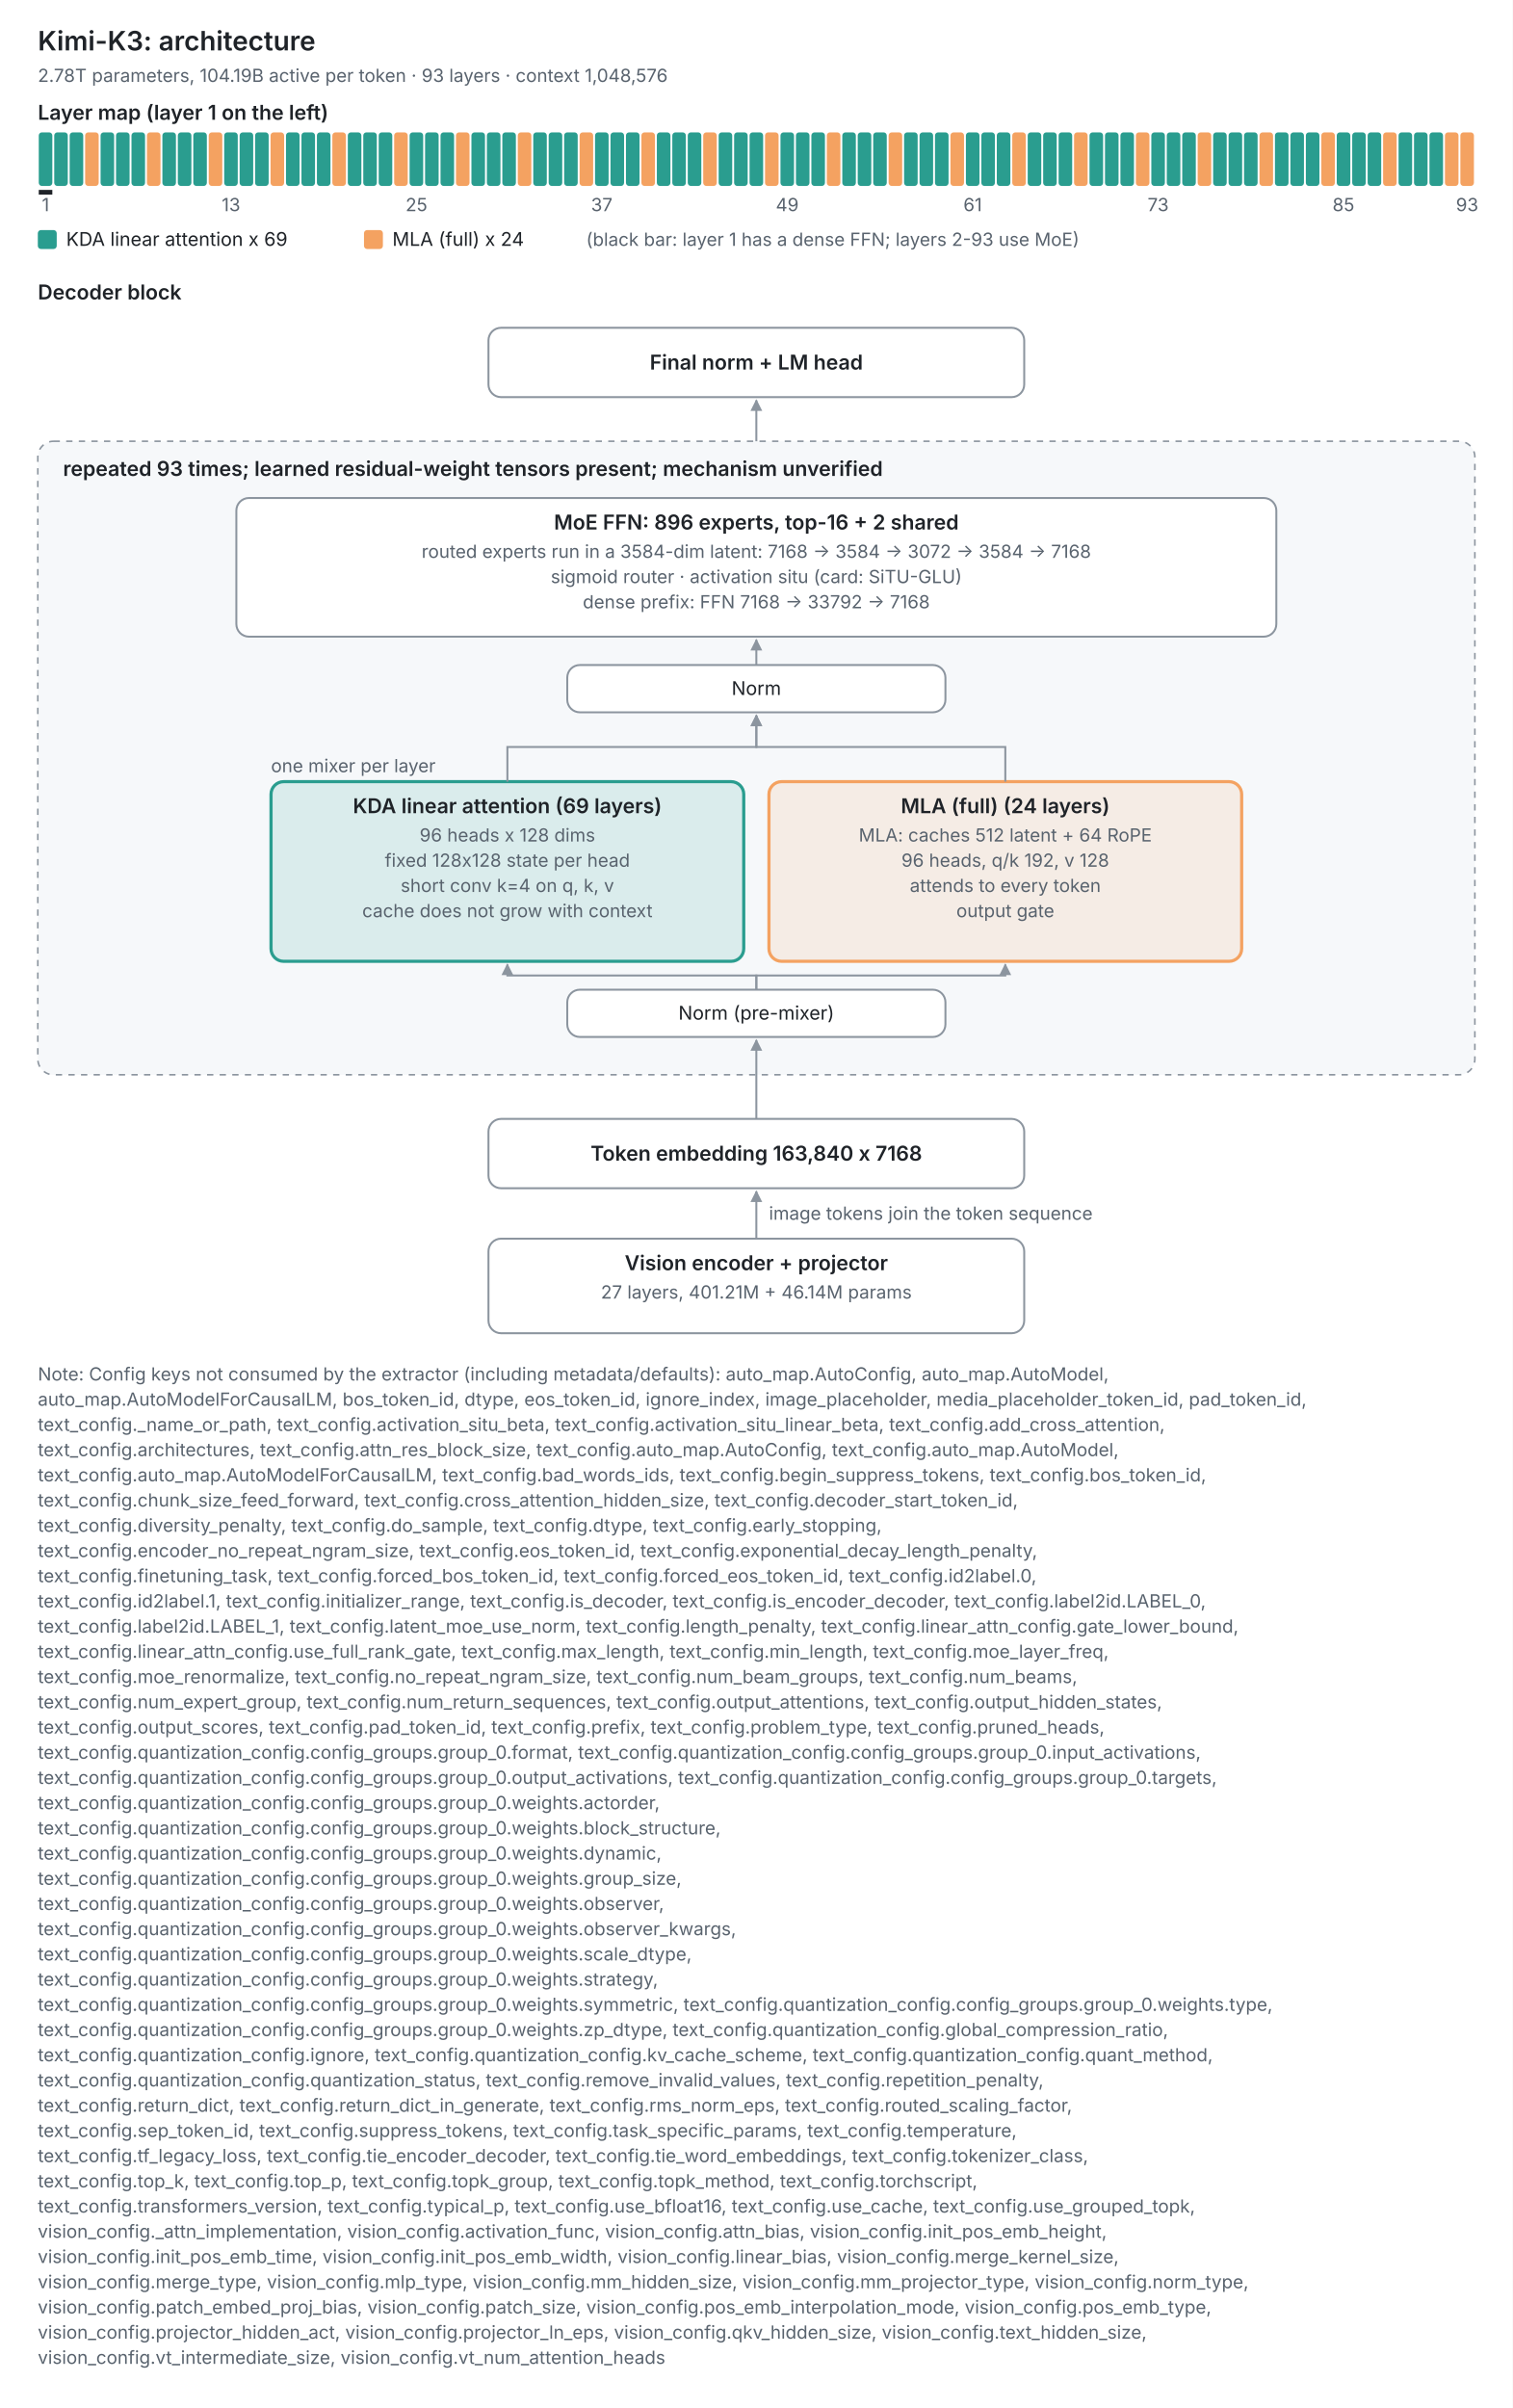
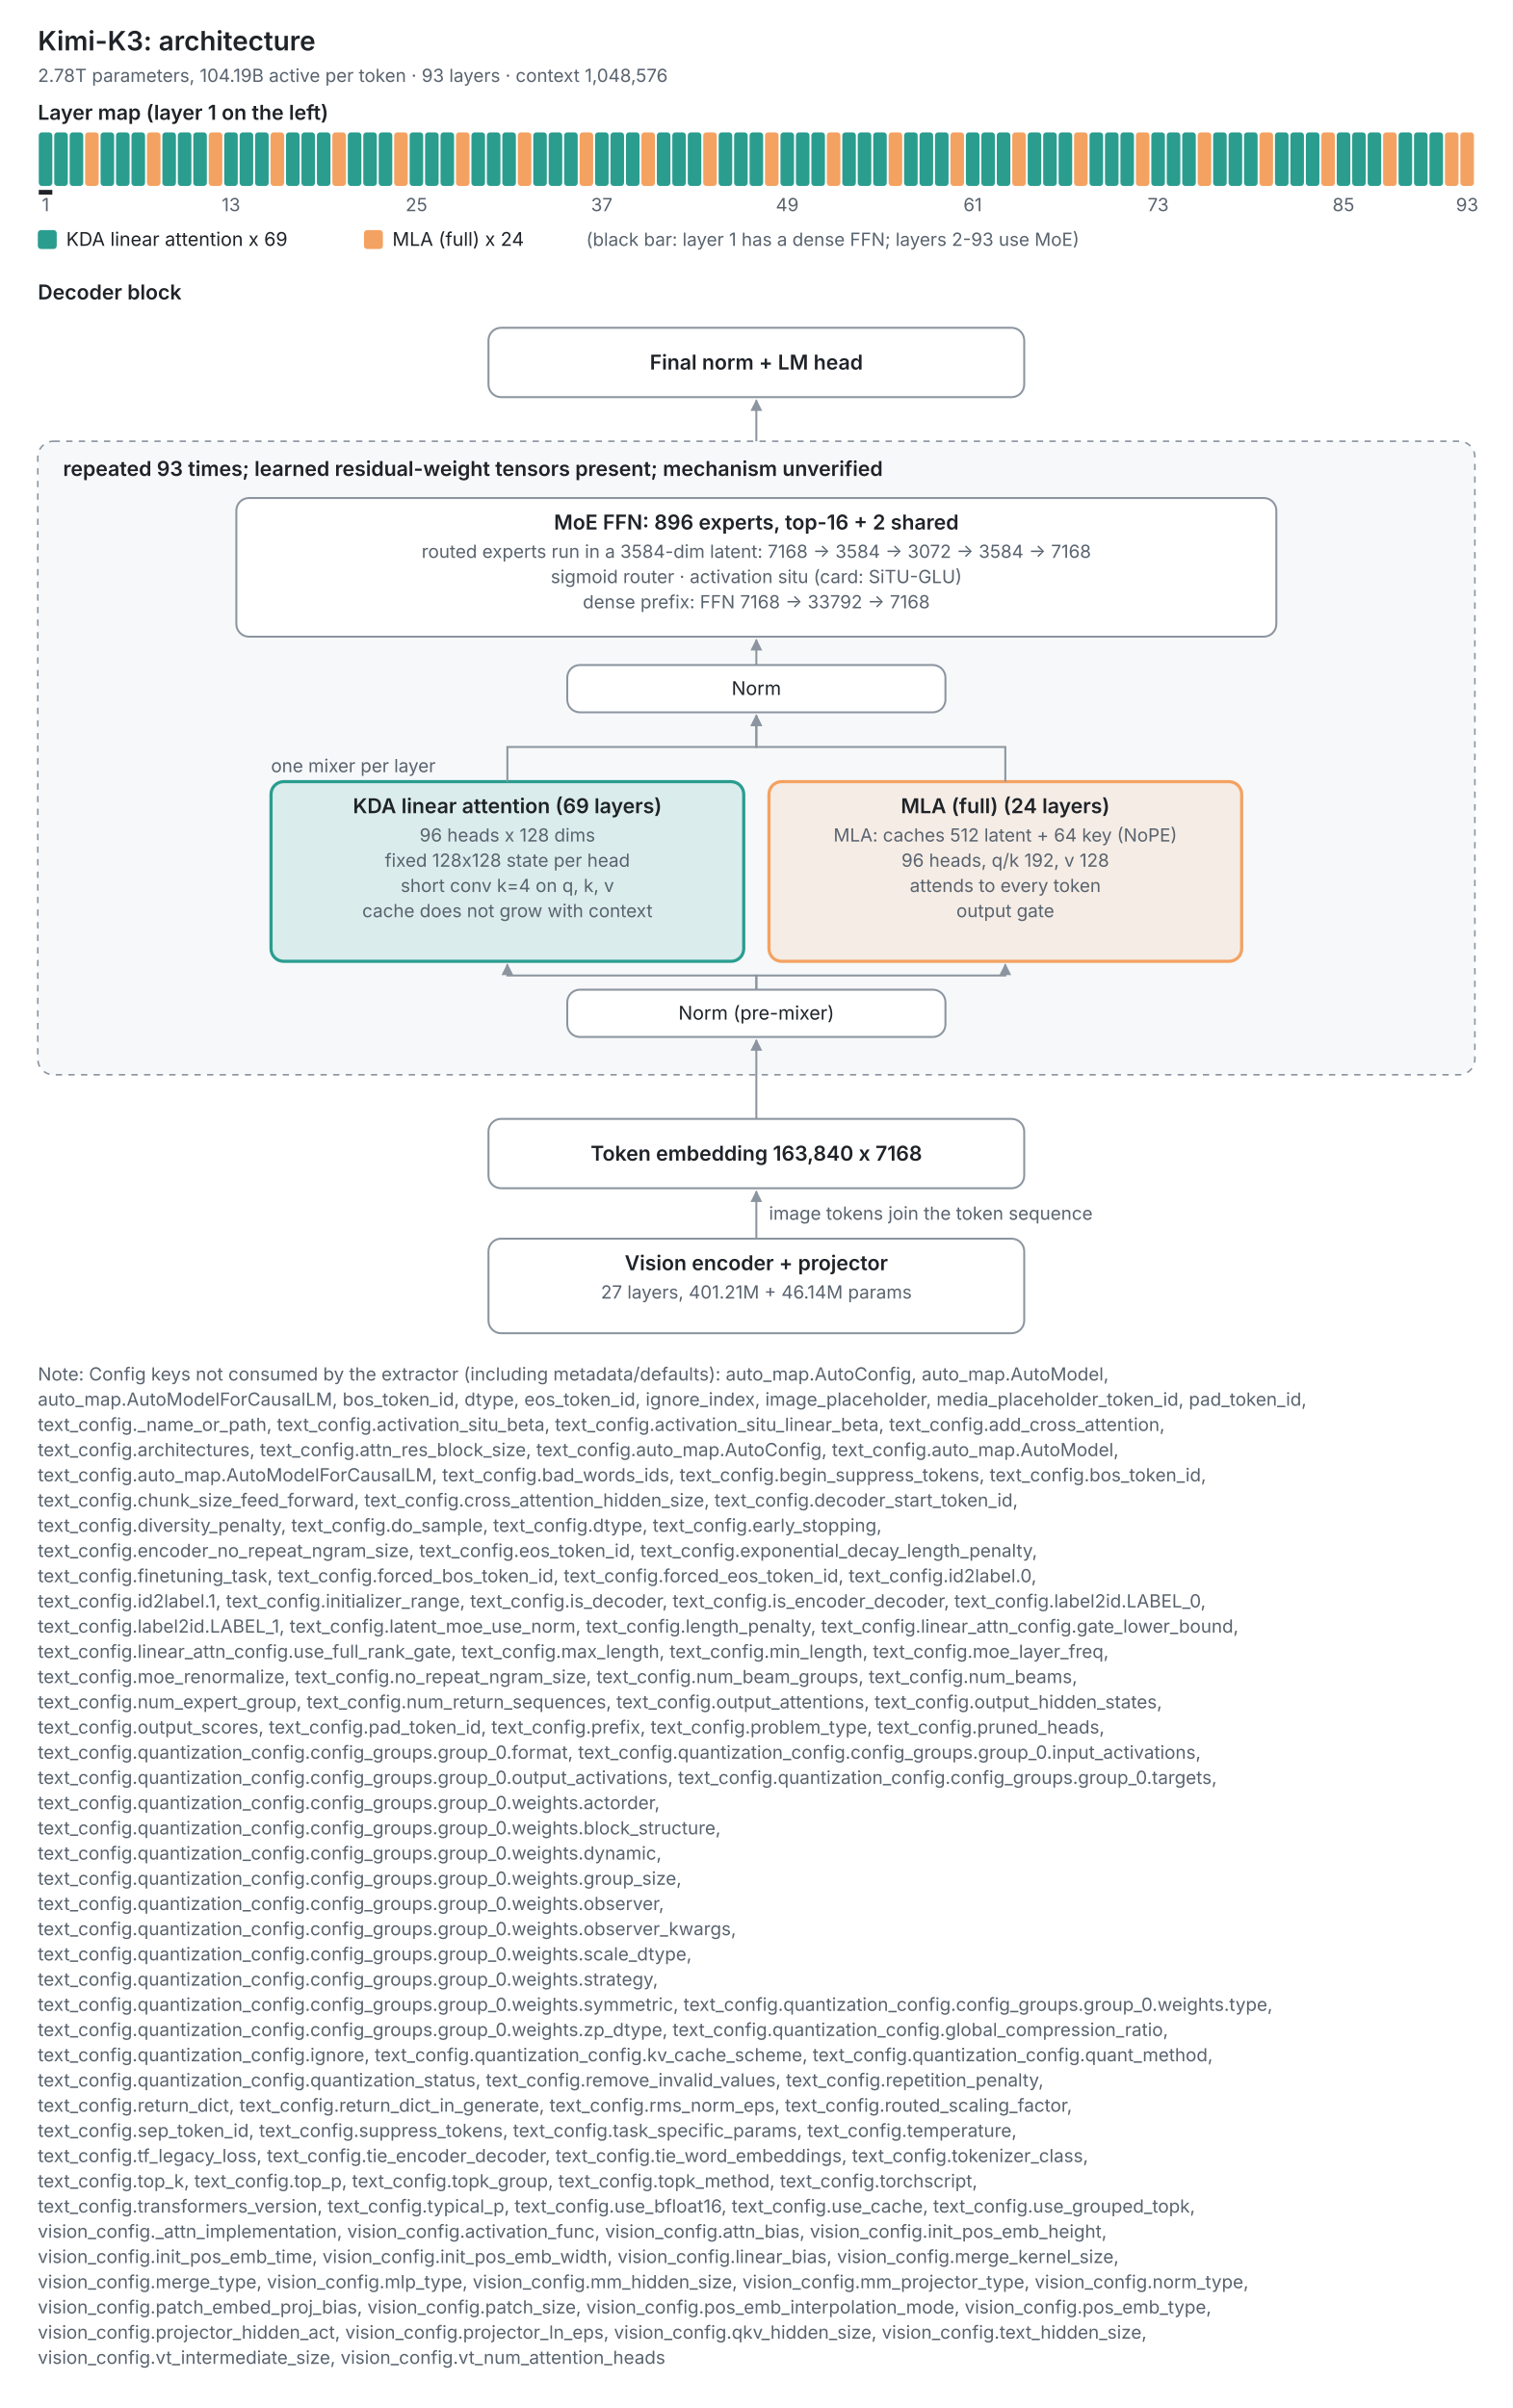
<svg xmlns="http://www.w3.org/2000/svg" viewBox="0 0 960 1528" role="img" aria-label="Kimi-K3 architecture">
  <style>
.t{font:600 17px system-ui,-apple-system,Segoe UI,sans-serif;fill:#1f2328}
.h{font:600 13px system-ui,-apple-system,Segoe UI,sans-serif;fill:#1f2328}
.b{font:12px system-ui,-apple-system,Segoe UI,sans-serif;fill:#1f2328}
.q{font:11.5px system-ui,-apple-system,Segoe UI,sans-serif;fill:#59636e}
.edge{stroke:#8c959f;stroke-width:1.25;fill:none}
.box{fill:#ffffff;stroke:#8c959f;stroke-width:1.25}
.cont{fill:#f6f8fa;stroke:#8c959f;stroke-width:1;stroke-dasharray:4 4}
.k-kda{fill:#2a9d8f}.k-dsa{fill:#e76f51}.k-mla{fill:#f4a261}.k-conv{fill:#5b7fbf}.k-swa{fill:#8ab17d}.k-full{fill:#e76f51}
.mix.k-kda{fill:#2a9d8f22;stroke:#2a9d8f}.mix.k-dsa{fill:#e76f5122;stroke:#e76f51}.mix.k-mla{fill:#f4a26122;stroke:#f4a261}
.mix.k-conv{fill:#5b7fbf22;stroke:#5b7fbf}.mix.k-swa{fill:#8ab17d22;stroke:#8ab17d}.mix.k-full{fill:#e76f5122;stroke:#e76f51}
.mix{stroke-width:2}
.k-mamba{fill:#a17bbb}.k-mlp{fill:#c69b50}
.mix.k-mamba{fill:#a17bbb22;stroke:#a17bbb}.mix.k-mlp{fill:#c69b5022;stroke:#c69b50}
</style>
  <defs>
    <marker id="ar" viewBox="0 0 10 10" refX="9" refY="5" markerWidth="6" markerHeight="6" orient="auto-start-reverse">
      <path d="M0 0L10 5L0 10z" fill="#8c959f" />
    </marker>
  </defs>
  <rect width="960" height="1528" fill="#ffffff" />
  <text x="24.0" y="32.0" class="t" text-anchor="start">Kimi-K3: architecture</text>
  <text x="24.0" y="52.0" class="q" text-anchor="start">2.78T parameters, 104.19B active per token · 93 layers · context 1,048,576</text>
  <text x="24.0" y="76.0" class="h" text-anchor="start">Layer map (layer 1 on the left)</text>
  <rect x="24.60" y="84" width="8.61" height="34" rx="2" class="k-kda" />
  <rect x="34.41" y="84" width="8.61" height="34" rx="2" class="k-kda" />
  <rect x="44.21" y="84" width="8.61" height="34" rx="2" class="k-kda" />
  <rect x="54.02" y="84" width="8.61" height="34" rx="2" class="k-mla" />
  <rect x="63.83" y="84" width="8.61" height="34" rx="2" class="k-kda" />
  <rect x="73.63" y="84" width="8.61" height="34" rx="2" class="k-kda" />
  <rect x="83.44" y="84" width="8.61" height="34" rx="2" class="k-kda" />
  <rect x="93.25" y="84" width="8.61" height="34" rx="2" class="k-mla" />
  <rect x="103.05" y="84" width="8.61" height="34" rx="2" class="k-kda" />
  <rect x="112.86" y="84" width="8.61" height="34" rx="2" class="k-kda" />
  <rect x="122.66" y="84" width="8.61" height="34" rx="2" class="k-kda" />
  <rect x="132.47" y="84" width="8.61" height="34" rx="2" class="k-mla" />
  <rect x="142.28" y="84" width="8.61" height="34" rx="2" class="k-kda" />
  <rect x="152.08" y="84" width="8.61" height="34" rx="2" class="k-kda" />
  <rect x="161.89" y="84" width="8.61" height="34" rx="2" class="k-kda" />
  <rect x="171.70" y="84" width="8.61" height="34" rx="2" class="k-mla" />
  <rect x="181.50" y="84" width="8.61" height="34" rx="2" class="k-kda" />
  <rect x="191.31" y="84" width="8.61" height="34" rx="2" class="k-kda" />
  <rect x="201.12" y="84" width="8.61" height="34" rx="2" class="k-kda" />
  <rect x="210.92" y="84" width="8.61" height="34" rx="2" class="k-mla" />
  <rect x="220.73" y="84" width="8.61" height="34" rx="2" class="k-kda" />
  <rect x="230.54" y="84" width="8.61" height="34" rx="2" class="k-kda" />
  <rect x="240.34" y="84" width="8.61" height="34" rx="2" class="k-kda" />
  <rect x="250.15" y="84" width="8.61" height="34" rx="2" class="k-mla" />
  <rect x="259.95" y="84" width="8.61" height="34" rx="2" class="k-kda" />
  <rect x="269.76" y="84" width="8.61" height="34" rx="2" class="k-kda" />
  <rect x="279.57" y="84" width="8.61" height="34" rx="2" class="k-kda" />
  <rect x="289.37" y="84" width="8.61" height="34" rx="2" class="k-mla" />
  <rect x="299.18" y="84" width="8.61" height="34" rx="2" class="k-kda" />
  <rect x="308.99" y="84" width="8.61" height="34" rx="2" class="k-kda" />
  <rect x="318.79" y="84" width="8.61" height="34" rx="2" class="k-kda" />
  <rect x="328.60" y="84" width="8.61" height="34" rx="2" class="k-mla" />
  <rect x="338.41" y="84" width="8.61" height="34" rx="2" class="k-kda" />
  <rect x="348.21" y="84" width="8.61" height="34" rx="2" class="k-kda" />
  <rect x="358.02" y="84" width="8.61" height="34" rx="2" class="k-kda" />
  <rect x="367.83" y="84" width="8.61" height="34" rx="2" class="k-mla" />
  <rect x="377.63" y="84" width="8.61" height="34" rx="2" class="k-kda" />
  <rect x="387.44" y="84" width="8.61" height="34" rx="2" class="k-kda" />
  <rect x="397.25" y="84" width="8.61" height="34" rx="2" class="k-kda" />
  <rect x="407.05" y="84" width="8.61" height="34" rx="2" class="k-mla" />
  <rect x="416.86" y="84" width="8.61" height="34" rx="2" class="k-kda" />
  <rect x="426.66" y="84" width="8.61" height="34" rx="2" class="k-kda" />
  <rect x="436.47" y="84" width="8.61" height="34" rx="2" class="k-kda" />
  <rect x="446.28" y="84" width="8.61" height="34" rx="2" class="k-mla" />
  <rect x="456.08" y="84" width="8.61" height="34" rx="2" class="k-kda" />
  <rect x="465.89" y="84" width="8.61" height="34" rx="2" class="k-kda" />
  <rect x="475.70" y="84" width="8.61" height="34" rx="2" class="k-kda" />
  <rect x="485.50" y="84" width="8.61" height="34" rx="2" class="k-mla" />
  <rect x="495.31" y="84" width="8.61" height="34" rx="2" class="k-kda" />
  <rect x="505.12" y="84" width="8.61" height="34" rx="2" class="k-kda" />
  <rect x="514.92" y="84" width="8.61" height="34" rx="2" class="k-kda" />
  <rect x="524.73" y="84" width="8.61" height="34" rx="2" class="k-mla" />
  <rect x="534.54" y="84" width="8.61" height="34" rx="2" class="k-kda" />
  <rect x="544.34" y="84" width="8.61" height="34" rx="2" class="k-kda" />
  <rect x="554.15" y="84" width="8.61" height="34" rx="2" class="k-kda" />
  <rect x="563.95" y="84" width="8.61" height="34" rx="2" class="k-mla" />
  <rect x="573.76" y="84" width="8.61" height="34" rx="2" class="k-kda" />
  <rect x="583.57" y="84" width="8.61" height="34" rx="2" class="k-kda" />
  <rect x="593.37" y="84" width="8.61" height="34" rx="2" class="k-kda" />
  <rect x="603.18" y="84" width="8.61" height="34" rx="2" class="k-mla" />
  <rect x="612.99" y="84" width="8.61" height="34" rx="2" class="k-kda" />
  <rect x="622.79" y="84" width="8.61" height="34" rx="2" class="k-kda" />
  <rect x="632.60" y="84" width="8.61" height="34" rx="2" class="k-kda" />
  <rect x="642.41" y="84" width="8.61" height="34" rx="2" class="k-mla" />
  <rect x="652.21" y="84" width="8.61" height="34" rx="2" class="k-kda" />
  <rect x="662.02" y="84" width="8.61" height="34" rx="2" class="k-kda" />
  <rect x="671.83" y="84" width="8.61" height="34" rx="2" class="k-kda" />
  <rect x="681.63" y="84" width="8.61" height="34" rx="2" class="k-mla" />
  <rect x="691.44" y="84" width="8.61" height="34" rx="2" class="k-kda" />
  <rect x="701.25" y="84" width="8.61" height="34" rx="2" class="k-kda" />
  <rect x="711.05" y="84" width="8.61" height="34" rx="2" class="k-kda" />
  <rect x="720.86" y="84" width="8.61" height="34" rx="2" class="k-mla" />
  <rect x="730.66" y="84" width="8.61" height="34" rx="2" class="k-kda" />
  <rect x="740.47" y="84" width="8.61" height="34" rx="2" class="k-kda" />
  <rect x="750.28" y="84" width="8.61" height="34" rx="2" class="k-kda" />
  <rect x="760.08" y="84" width="8.61" height="34" rx="2" class="k-mla" />
  <rect x="769.89" y="84" width="8.61" height="34" rx="2" class="k-kda" />
  <rect x="779.70" y="84" width="8.61" height="34" rx="2" class="k-kda" />
  <rect x="789.50" y="84" width="8.61" height="34" rx="2" class="k-kda" />
  <rect x="799.31" y="84" width="8.61" height="34" rx="2" class="k-mla" />
  <rect x="809.12" y="84" width="8.61" height="34" rx="2" class="k-kda" />
  <rect x="818.92" y="84" width="8.61" height="34" rx="2" class="k-kda" />
  <rect x="828.73" y="84" width="8.61" height="34" rx="2" class="k-kda" />
  <rect x="838.54" y="84" width="8.61" height="34" rx="2" class="k-mla" />
  <rect x="848.34" y="84" width="8.61" height="34" rx="2" class="k-kda" />
  <rect x="858.15" y="84" width="8.61" height="34" rx="2" class="k-kda" />
  <rect x="867.95" y="84" width="8.61" height="34" rx="2" class="k-kda" />
  <rect x="877.76" y="84" width="8.61" height="34" rx="2" class="k-mla" />
  <rect x="887.57" y="84" width="8.61" height="34" rx="2" class="k-kda" />
  <rect x="897.37" y="84" width="8.61" height="34" rx="2" class="k-kda" />
  <rect x="907.18" y="84" width="8.61" height="34" rx="2" class="k-kda" />
  <rect x="916.99" y="84" width="8.61" height="34" rx="2" class="k-mla" />
  <rect x="926.79" y="84" width="8.61" height="34" rx="2" class="k-mla" />
  <text x="28.9" y="134.0" class="q" text-anchor="middle">1</text>
  <text x="146.6" y="134.0" class="q" text-anchor="middle">13</text>
  <text x="264.3" y="134.0" class="q" text-anchor="middle">25</text>
  <text x="381.9" y="134.0" class="q" text-anchor="middle">37</text>
  <text x="499.6" y="134.0" class="q" text-anchor="middle">49</text>
  <text x="617.3" y="134.0" class="q" text-anchor="middle">61</text>
  <text x="735.0" y="134.0" class="q" text-anchor="middle">73</text>
  <text x="852.6" y="134.0" class="q" text-anchor="middle">85</text>
  <text x="931.1" y="134.0" class="q" text-anchor="middle">93</text>
  <path d="M24.6 122H33.206" stroke="#1f2328" stroke-width="3" />
  <rect x="24" y="146" width="12" height="12" rx="2" class="k-kda" />
  <text x="42.0" y="156.0" class="b" text-anchor="start">KDA linear attention x 69</text>
  <rect x="231.0" y="146" width="12" height="12" rx="2" class="k-mla" />
  <text x="249.0" y="156.0" class="b" text-anchor="start">MLA (full) x 24</text>
  <text x="372.0" y="156.0" class="q" text-anchor="start">(black bar: layer 1 has a dense FFN; layers 2-93 use MoE)</text>
  <text x="24.0" y="190.0" class="h" text-anchor="start">Decoder block</text>
  <rect x="310.0" y="208.0" width="340.0" height="44.0" rx="8" class="box" />
  <text x="480.0" y="234.5" class="h" text-anchor="middle">Final norm + LM head</text>
  <rect x="24" y="280" width="912" height="402" rx="10" class="cont" />
  <text x="40.0" y="302.0" class="h" text-anchor="start">repeated 93 times; learned residual-weight tensors present; mechanism unverified</text>
  <rect x="150.0" y="316.0" width="660.0" height="88.0" rx="8" class="box" />
  <text x="480.0" y="336.0" class="h" text-anchor="middle">MoE FFN: 896 experts, top-16 + 2 shared</text>
  <text x="480.0" y="354.0" class="q" text-anchor="middle">routed experts run in a 3584-dim latent: 7168 -&gt; 3584 -&gt; 3072 -&gt; 3584 -&gt; 7168</text>
  <text x="480.0" y="370.0" class="q" text-anchor="middle">sigmoid router · activation situ (card: SiTU-GLU)</text>
  <text x="480.0" y="386.0" class="q" text-anchor="middle">dense prefix: FFN 7168 -&gt; 33792 -&gt; 7168</text>
  <rect x="360.0" y="422.0" width="240.0" height="30.0" rx="8" class="box" />
  <text x="480.0" y="441.0" class="b" text-anchor="middle">Norm</text>
  <rect x="172.0" y="496.0" width="300.0" height="114.0" rx="8" class="mix k-kda" />
  <text x="322.0" y="516.0" class="h" text-anchor="middle">KDA linear attention (69 layers)</text>
  <text x="322.0" y="534.0" class="q" text-anchor="middle">96 heads x 128 dims</text>
  <text x="322.0" y="550.0" class="q" text-anchor="middle">fixed 128x128 state per head</text>
  <text x="322.0" y="566.0" class="q" text-anchor="middle">short conv k=4 on q, k, v</text>
  <text x="322.0" y="582.0" class="q" text-anchor="middle">cache does not grow with context</text>
  <rect x="488.0" y="496.0" width="300.0" height="114.0" rx="8" class="mix k-mla" />
  <text x="638.0" y="516.0" class="h" text-anchor="middle">MLA (full) (24 layers)</text>
-   <text x="638.0" y="534.0" class="q" text-anchor="middle">MLA: caches 512 latent + 64 RoPE</text>
+   <text x="638.0" y="534.0" class="q" text-anchor="middle">MLA: caches 512 latent + 64 key (NoPE)</text>
  <text x="638.0" y="550.0" class="q" text-anchor="middle">96 heads, q/k 192, v 128</text>
  <text x="638.0" y="566.0" class="q" text-anchor="middle">attends to every token</text>
  <text x="638.0" y="582.0" class="q" text-anchor="middle">output gate</text>
  <text x="172.0" y="490.0" class="q" text-anchor="start">one mixer per layer</text>
  <rect x="360.0" y="628.0" width="240.0" height="30.0" rx="8" class="box" />
  <text x="480.0" y="647.0" class="b" text-anchor="middle">Norm (pre-mixer)</text>
  <path d="M480.0 422V406" class="edge" marker-end="url(#ar)" />
  <path d="M322.0 496V474.0H480.0V454" class="edge" marker-end="url(#ar)" />
  <path d="M638.0 496V474.0H480.0V454" class="edge" marker-end="url(#ar)" />
  <path d="M480.0 628V619.0H322.0V612" class="edge" marker-end="url(#ar)" />
  <path d="M480.0 628V619.0H638.0V612" class="edge" marker-end="url(#ar)" />
  <path d="M480.0 280V254" class="edge" marker-end="url(#ar)" />
  <path d="M480.0 710V660" class="edge" marker-end="url(#ar)" />
  <rect x="310.0" y="710.0" width="340.0" height="44.0" rx="8" class="box" />
  <text x="480.0" y="736.5" class="h" text-anchor="middle">Token embedding 163,840 x 7168</text>
  <path d="M480.0 786V756" class="edge" marker-end="url(#ar)" />
  <text x="488.0" y="774.0" class="q" text-anchor="start">image tokens join the token sequence</text>
  <rect x="310.0" y="786.0" width="340.0" height="60.0" rx="8" class="box" />
  <text x="480.0" y="806.0" class="h" text-anchor="middle">Vision encoder + projector</text>
  <text x="480.0" y="824.0" class="q" text-anchor="middle">27 layers, 401.21M + 46.14M params</text>
  <text x="24.0" y="876.0" class="q" text-anchor="start">Note: Config keys not consumed by the extractor (including metadata/defaults): auto_map.AutoConfig, auto_map.AutoModel, </text>
  <text x="24.0" y="892.0" class="q" text-anchor="start">auto_map.AutoModelForCausalLM, bos_token_id, dtype, eos_token_id, ignore_index, image_placeholder, media_placeholder_token_id, pad_token_id, </text>
  <text x="24.0" y="908.0" class="q" text-anchor="start">text_config._name_or_path, text_config.activation_situ_beta, text_config.activation_situ_linear_beta, text_config.add_cross_attention, </text>
  <text x="24.0" y="924.0" class="q" text-anchor="start">text_config.architectures, text_config.attn_res_block_size, text_config.auto_map.AutoConfig, text_config.auto_map.AutoModel, </text>
  <text x="24.0" y="940.0" class="q" text-anchor="start">text_config.auto_map.AutoModelForCausalLM, text_config.bad_words_ids, text_config.begin_suppress_tokens, text_config.bos_token_id, </text>
  <text x="24.0" y="956.0" class="q" text-anchor="start">text_config.chunk_size_feed_forward, text_config.cross_attention_hidden_size, text_config.decoder_start_token_id, </text>
  <text x="24.0" y="972.0" class="q" text-anchor="start">text_config.diversity_penalty, text_config.do_sample, text_config.dtype, text_config.early_stopping, </text>
  <text x="24.0" y="988.0" class="q" text-anchor="start">text_config.encoder_no_repeat_ngram_size, text_config.eos_token_id, text_config.exponential_decay_length_penalty, </text>
  <text x="24.0" y="1004.0" class="q" text-anchor="start">text_config.finetuning_task, text_config.forced_bos_token_id, text_config.forced_eos_token_id, text_config.id2label.0, </text>
  <text x="24.0" y="1020.0" class="q" text-anchor="start">text_config.id2label.1, text_config.initializer_range, text_config.is_decoder, text_config.is_encoder_decoder, text_config.label2id.LABEL_0, </text>
  <text x="24.0" y="1036.0" class="q" text-anchor="start">text_config.label2id.LABEL_1, text_config.latent_moe_use_norm, text_config.length_penalty, text_config.linear_attn_config.gate_lower_bound, </text>
  <text x="24.0" y="1052.0" class="q" text-anchor="start">text_config.linear_attn_config.use_full_rank_gate, text_config.max_length, text_config.min_length, text_config.moe_layer_freq, </text>
  <text x="24.0" y="1068.0" class="q" text-anchor="start">text_config.moe_renormalize, text_config.no_repeat_ngram_size, text_config.num_beam_groups, text_config.num_beams, </text>
  <text x="24.0" y="1084.0" class="q" text-anchor="start">text_config.num_expert_group, text_config.num_return_sequences, text_config.output_attentions, text_config.output_hidden_states, </text>
  <text x="24.0" y="1100.0" class="q" text-anchor="start">text_config.output_scores, text_config.pad_token_id, text_config.prefix, text_config.problem_type, text_config.pruned_heads, </text>
  <text x="24.0" y="1116.0" class="q" text-anchor="start">text_config.quantization_config.config_groups.group_0.format, text_config.quantization_config.config_groups.group_0.input_activations, </text>
  <text x="24.0" y="1132.0" class="q" text-anchor="start">text_config.quantization_config.config_groups.group_0.output_activations, text_config.quantization_config.config_groups.group_0.targets, </text>
  <text x="24.0" y="1148.0" class="q" text-anchor="start">text_config.quantization_config.config_groups.group_0.weights.actorder, </text>
  <text x="24.0" y="1164.0" class="q" text-anchor="start">text_config.quantization_config.config_groups.group_0.weights.block_structure, </text>
  <text x="24.0" y="1180.0" class="q" text-anchor="start">text_config.quantization_config.config_groups.group_0.weights.dynamic, </text>
  <text x="24.0" y="1196.0" class="q" text-anchor="start">text_config.quantization_config.config_groups.group_0.weights.group_size, </text>
  <text x="24.0" y="1212.0" class="q" text-anchor="start">text_config.quantization_config.config_groups.group_0.weights.observer, </text>
  <text x="24.0" y="1228.0" class="q" text-anchor="start">text_config.quantization_config.config_groups.group_0.weights.observer_kwargs, </text>
  <text x="24.0" y="1244.0" class="q" text-anchor="start">text_config.quantization_config.config_groups.group_0.weights.scale_dtype, </text>
  <text x="24.0" y="1260.0" class="q" text-anchor="start">text_config.quantization_config.config_groups.group_0.weights.strategy, </text>
  <text x="24.0" y="1276.0" class="q" text-anchor="start">text_config.quantization_config.config_groups.group_0.weights.symmetric, text_config.quantization_config.config_groups.group_0.weights.type, </text>
  <text x="24.0" y="1292.0" class="q" text-anchor="start">text_config.quantization_config.config_groups.group_0.weights.zp_dtype, text_config.quantization_config.global_compression_ratio, </text>
  <text x="24.0" y="1308.0" class="q" text-anchor="start">text_config.quantization_config.ignore, text_config.quantization_config.kv_cache_scheme, text_config.quantization_config.quant_method, </text>
  <text x="24.0" y="1324.0" class="q" text-anchor="start">text_config.quantization_config.quantization_status, text_config.remove_invalid_values, text_config.repetition_penalty, </text>
  <text x="24.0" y="1340.0" class="q" text-anchor="start">text_config.return_dict, text_config.return_dict_in_generate, text_config.rms_norm_eps, text_config.routed_scaling_factor, </text>
  <text x="24.0" y="1356.0" class="q" text-anchor="start">text_config.sep_token_id, text_config.suppress_tokens, text_config.task_specific_params, text_config.temperature, </text>
  <text x="24.0" y="1372.0" class="q" text-anchor="start">text_config.tf_legacy_loss, text_config.tie_encoder_decoder, text_config.tie_word_embeddings, text_config.tokenizer_class, </text>
  <text x="24.0" y="1388.0" class="q" text-anchor="start">text_config.top_k, text_config.top_p, text_config.topk_group, text_config.topk_method, text_config.torchscript, </text>
  <text x="24.0" y="1404.0" class="q" text-anchor="start">text_config.transformers_version, text_config.typical_p, text_config.use_bfloat16, text_config.use_cache, text_config.use_grouped_topk, </text>
  <text x="24.0" y="1420.0" class="q" text-anchor="start">vision_config._attn_implementation, vision_config.activation_func, vision_config.attn_bias, vision_config.init_pos_emb_height, </text>
  <text x="24.0" y="1436.0" class="q" text-anchor="start">vision_config.init_pos_emb_time, vision_config.init_pos_emb_width, vision_config.linear_bias, vision_config.merge_kernel_size, </text>
  <text x="24.0" y="1452.0" class="q" text-anchor="start">vision_config.merge_type, vision_config.mlp_type, vision_config.mm_hidden_size, vision_config.mm_projector_type, vision_config.norm_type, </text>
  <text x="24.0" y="1468.0" class="q" text-anchor="start">vision_config.patch_embed_proj_bias, vision_config.patch_size, vision_config.pos_emb_interpolation_mode, vision_config.pos_emb_type, </text>
  <text x="24.0" y="1484.0" class="q" text-anchor="start">vision_config.projector_hidden_act, vision_config.projector_ln_eps, vision_config.qkv_hidden_size, vision_config.text_hidden_size, </text>
  <text x="24.0" y="1500.0" class="q" text-anchor="start">vision_config.vt_intermediate_size, vision_config.vt_num_attention_heads </text>
</svg>
